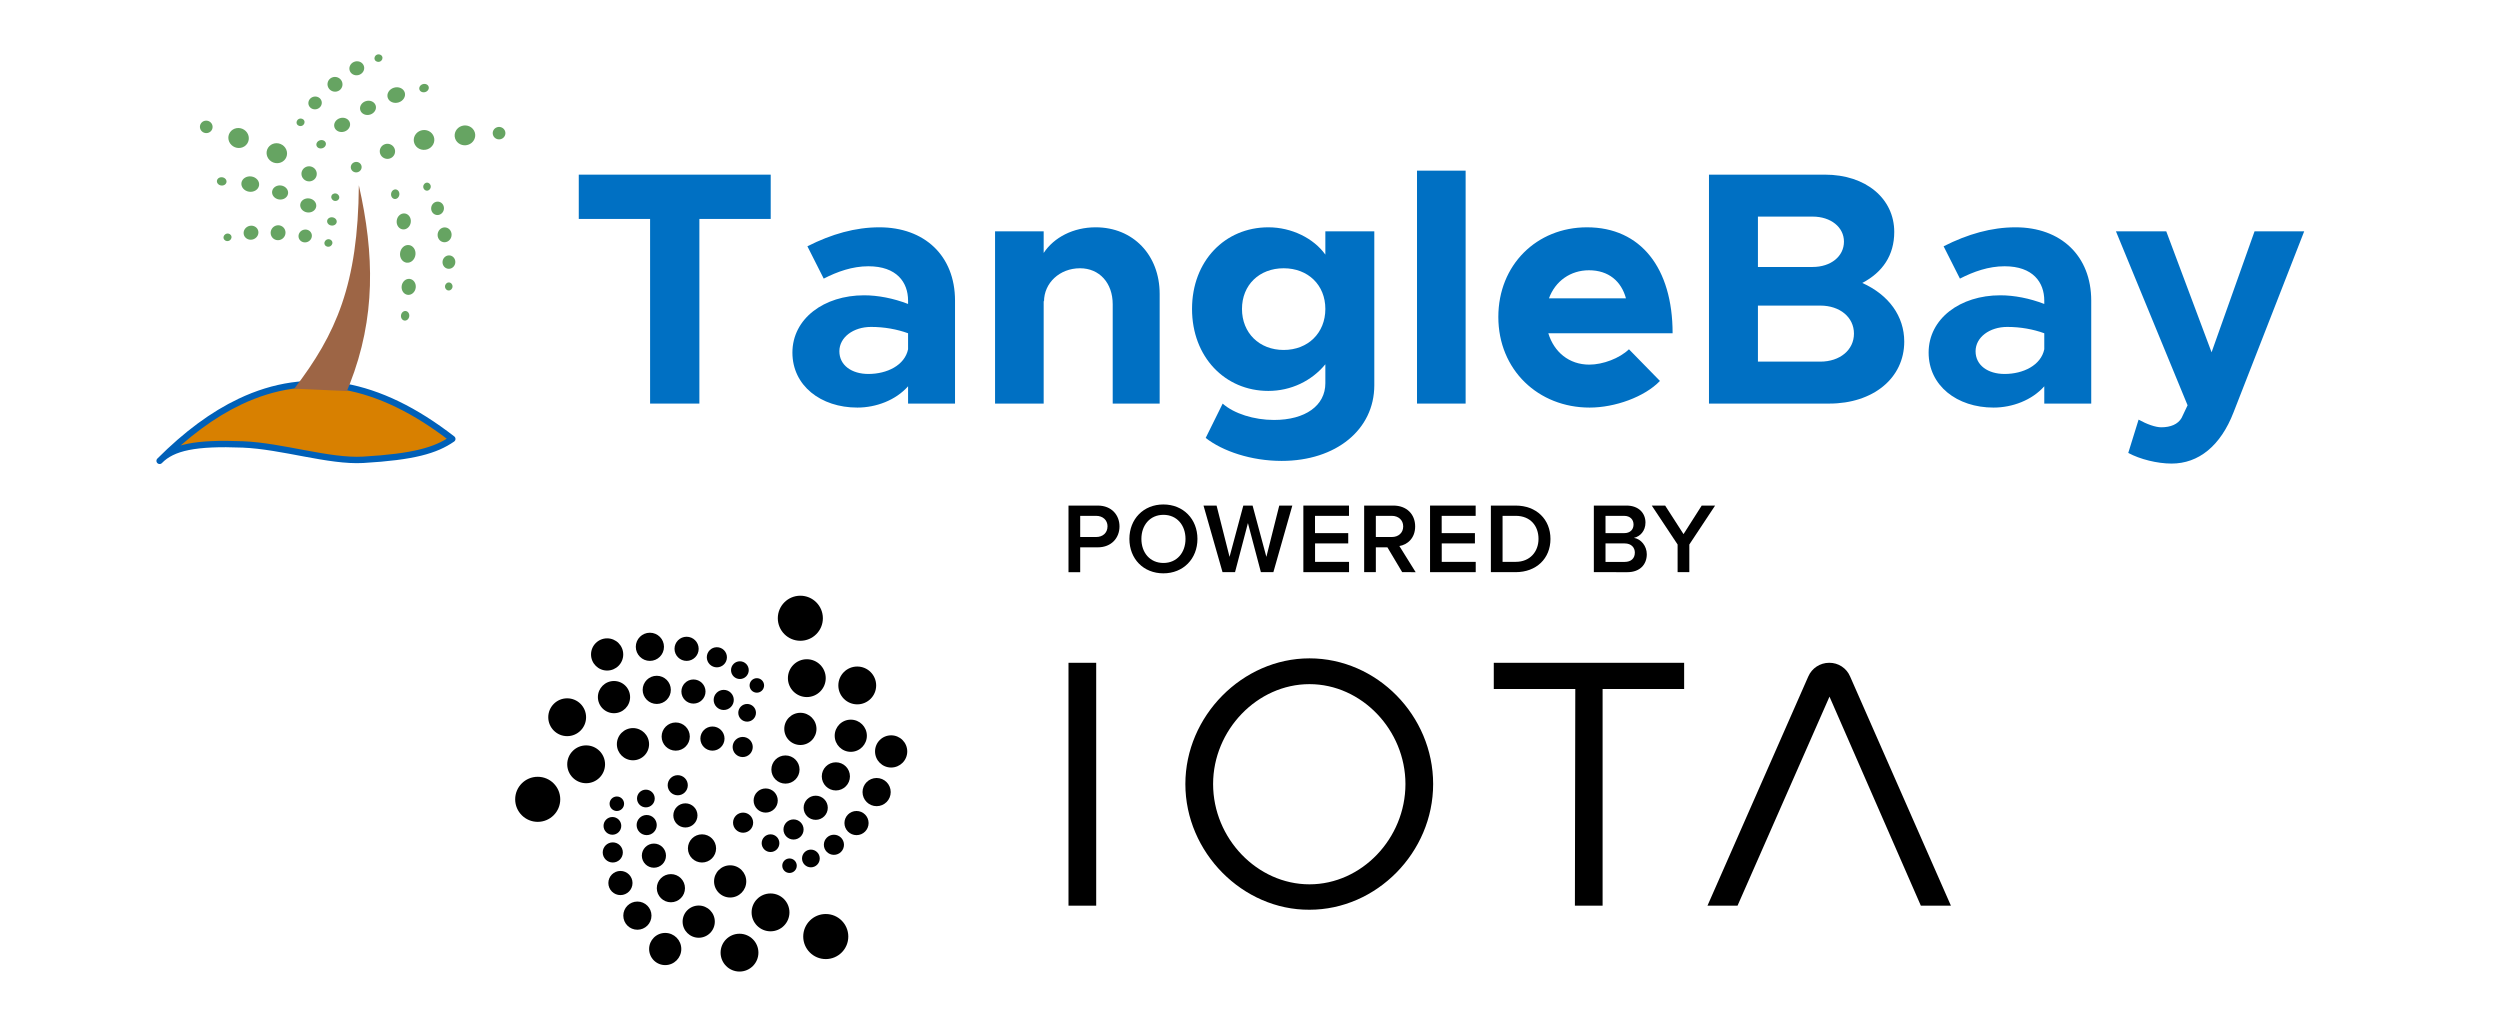
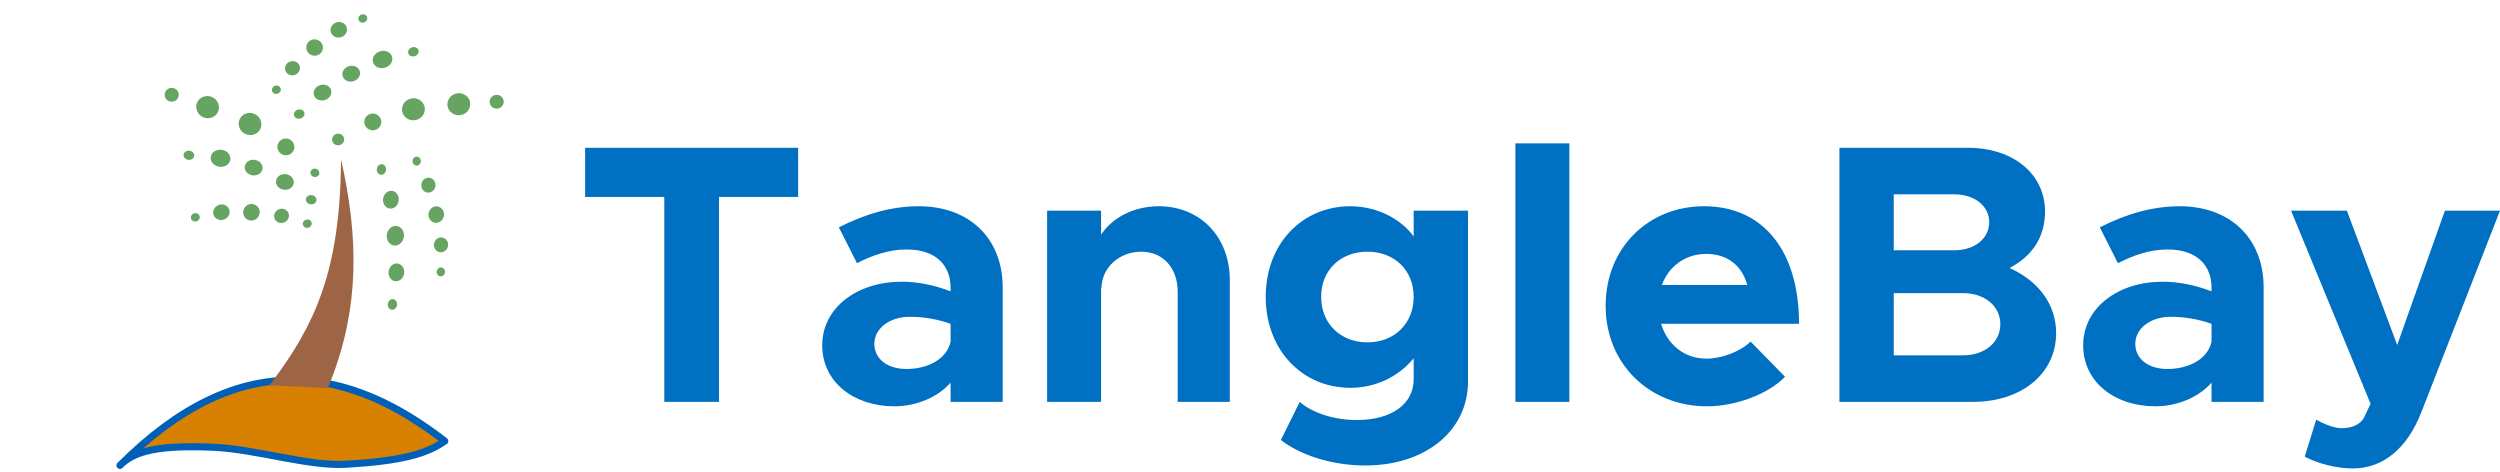
- <svg xmlns="http://www.w3.org/2000/svg" width="97039.719" height="39512.113" viewBox="0 0 97039.719 39512.113" version="1.1" xml:space="preserve" style="clip-rule:evenodd;fill-rule:evenodd;stroke-linecap:round;stroke-linejoin:round;stroke-miterlimit:1.5" id="svg150">
-   <defs id="defs154" />
-   <g id="g118" transform="matrix(0.313135,0,0,0.313135,2000,1609.628)">
-     <g id="g116">
-       <g id="g42">
-         <path d="m 34297.4,5692.26 c 219.562,459.859 775.07,661.966 1239.74,451.046 464.669,-210.92 663.665,-755.507 444.103,-1215.37 -219.562,-459.859 -775.071,-661.966 -1239.74,-451.046 -464.669,210.92 -663.665,755.507 -444.103,1215.37 z" style="fill:#66a462" id="path2" />
-         <g id="g6">
-           <path d="m 45605.8,5963.54 c 89.498,269.54 417.422,406.76 731.835,306.236 314.412,-100.523 497.014,-400.968 407.516,-670.507 -89.498,-269.54 -417.423,-406.76 -731.835,-306.236 -314.413,100.523 -497.014,400.967 -407.516,670.507 z" style="fill:#66a462" id="path4" />
+ <svg xmlns="http://www.w3.org/2000/svg" width="100%" height="100%" viewBox="0 0 279240 52663" version="1.1" xml:space="preserve" style="fill-rule:evenodd;clip-rule:evenodd;stroke-linecap:round;stroke-linejoin:round;stroke-miterlimit:1.5;">
+   <g>
+     <g>
+       <g>
+         <path d="M34297.4,5692.26c219.562,459.859 775.07,661.966 1239.74,451.046c464.669,-210.92 663.665,-755.507 444.103,-1215.37c-219.562,-459.859 -775.071,-661.966 -1239.74,-451.046c-464.669,210.92 -663.665,755.507 -444.103,1215.37Z" style="fill:#66a462;" />
+         <g>
+           <path d="M45605.8,5963.54c89.498,269.54 417.422,406.76 731.835,306.236c314.412,-100.523 497.014,-400.968 407.516,-670.507c-89.498,-269.54 -417.423,-406.76 -731.835,-306.236c-314.413,100.523 -497.014,400.967 -407.516,670.507Z" style="fill:#66a462;" />
        </g>
-         <path d="m 38279.8,8533.12 c 152.418,459.035 701.85,695.613 1226.18,527.976 524.327,-167.637 826.269,-676.415 673.851,-1135.45 -152.419,-459.035 -701.85,-695.613 -1226.18,-527.976 -524.327,167.636 -826.269,676.414 -673.851,1135.45 z" style="fill:#66a462" id="path8" />
-         <path d="m 40734.4,13907.2 c 163.262,491.69 700.885,761.37 1199.82,601.85 498.939,-159.52 771.467,-688.22 608.206,-1179.91 -163.262,-491.691 -700.885,-761.371 -1199.82,-601.851 -498.939,159.52 -771.467,688.22 -608.206,1179.91 z" style="fill:#66a462" id="path10" />
-         <path d="m 54728,11604.4 c 134.64,405.49 579.314,627.475 992.389,495.407 413.075,-132.067 639.129,-568.496 504.489,-973.986 -134.639,-405.49 -579.314,-627.475 -992.388,-495.407 -413.075,132.067 -639.129,568.496 -504.49,973.986 z" style="fill:#66a462" id="path12" />
-         <path d="m 44961,12595.2 c 214.289,645.368 933.224,995.092 1604.46,780.485 671.238,-214.607 1042.22,-912.798 827.933,-1558.17 -214.289,-645.368 -933.224,-995.092 -1604.46,-780.485 -671.237,214.607 -1042.22,912.797 -827.933,1558.17 z" style="fill:#66a462" id="path14" />
-         <path d="m 50030.5,12028.7 c 214.289,645.369 933.224,995.092 1604.46,780.485 671.238,-214.606 1042.22,-912.797 827.933,-1558.16 -214.288,-645.369 -933.223,-995.092 -1604.46,-780.486 -671.237,214.607 -1042.22,912.798 -827.933,1558.17 z" style="fill:#66a462" id="path16" />
-         <g id="g20">
-           <path d="m 30413.6,10227.4 c 110.847,232.162 404.818,328.06 656.06,214.017 251.243,-114.043 365.226,-395.116 254.38,-627.278 -110.847,-232.162 -404.818,-328.06 -656.06,-214.017 -251.243,114.043 -365.226,395.117 -254.38,627.278 z" style="fill:#66a462" id="path18" />
+         <path d="M38279.8,8533.12c152.418,459.035 701.85,695.613 1226.18,527.976c524.327,-167.637 826.269,-676.415 673.851,-1135.45c-152.419,-459.035 -701.85,-695.613 -1226.18,-527.976c-524.327,167.636 -826.269,676.414 -673.851,1135.45Z" style="fill:#66a462;" />
+         <path d="M40734.4,13907.2c163.262,491.69 700.885,761.37 1199.82,601.85c498.939,-159.52 771.467,-688.22 608.206,-1179.91c-163.262,-491.691 -700.885,-761.371 -1199.82,-601.851c-498.939,159.52 -771.467,688.22 -608.206,1179.91Z" style="fill:#66a462;" />
+         <path d="M54728,11604.4c134.64,405.49 579.314,627.475 992.389,495.407c413.075,-132.067 639.129,-568.496 504.489,-973.986c-134.639,-405.49 -579.314,-627.475 -992.388,-495.407c-413.075,132.067 -639.129,568.496 -504.49,973.986Z" style="fill:#66a462;" />
+         <path d="M44961,12595.2c214.289,645.368 933.224,995.092 1604.46,780.485c671.238,-214.607 1042.22,-912.798 827.933,-1558.17c-214.289,-645.368 -933.224,-995.092 -1604.46,-780.485c-671.237,214.607 -1042.22,912.797 -827.933,1558.17Z" style="fill:#66a462;" />
+         <path d="M50030.5,12028.7c214.289,645.369 933.224,995.092 1604.46,780.485c671.238,-214.606 1042.22,-912.797 827.933,-1558.16c-214.288,-645.369 -933.223,-995.092 -1604.46,-780.486c-671.237,214.607 -1042.22,912.798 -827.933,1558.17Z" style="fill:#66a462;" />
+         <g>
+           <path d="M30413.6,10227.4c110.847,232.162 404.818,328.06 656.06,214.017c251.243,-114.043 365.226,-395.116 254.38,-627.278c-110.847,-232.162 -404.818,-328.06 -656.06,-214.017c-251.243,114.043 -365.226,395.117 -254.38,627.278Z" style="fill:#66a462;" />
        </g>
-         <path d="m 31911.2,7964.35 c 188.776,395.379 682.198,561.973 1101.18,371.791 418.982,-190.182 605.881,-665.583 417.105,-1060.96 -188.775,-395.379 -682.197,-561.973 -1101.18,-371.791 -418.982,190.182 -605.88,665.583 -417.105,1060.96 z" style="fill:#66a462" id="path22" />
-         <g id="g26">
-           <path d="m 37000.1,3706.14 c 206.11,431.684 750.104,611.186 1214.04,400.598 463.938,-210.587 673.262,-732.031 467.152,-1163.71 -206.11,-431.685 -750.103,-611.187 -1214.04,-400.599 -463.938,210.588 -673.262,732.032 -467.152,1163.72 z" style="fill:#66a462" id="path24" />
+         <path d="M31911.2,7964.35c188.776,395.379 682.198,561.973 1101.18,371.791c418.982,-190.182 605.881,-665.583 417.105,-1060.96c-188.775,-395.379 -682.197,-561.973 -1101.18,-371.791c-418.982,190.182 -605.88,665.583 -417.105,1060.96Z" style="fill:#66a462;" />
+         <g>
+           <path d="M37000.1,3706.14c206.11,431.684 750.104,611.186 1214.04,400.598c463.938,-210.587 673.262,-732.031 467.152,-1163.71c-206.11,-431.685 -750.103,-611.187 -1214.04,-400.599c-463.938,210.588 -673.262,732.032 -467.152,1163.72Z" style="fill:#66a462;" />
        </g>
-         <g id="g30">
-           <path d="m 32851.2,12924.2 c 89.499,269.54 417.423,406.759 731.835,306.236 314.413,-100.523 497.015,-400.968 407.516,-670.507 -89.498,-269.54 -417.422,-406.76 -731.835,-306.236 -314.412,100.523 -497.014,400.967 -407.516,670.507 z" style="fill:#66a462" id="path28" />
+         <g>
+           <path d="M32851.2,12924.2c89.499,269.54 417.423,406.759 731.835,306.236c314.413,-100.523 497.015,-400.968 407.516,-670.507c-89.498,-269.54 -417.422,-406.76 -731.835,-306.236c-314.412,100.523 -497.014,400.967 -407.516,670.507Z" style="fill:#66a462;" />
        </g>
-         <g id="g34">
-           <path d="m 37127.9,15784.4 c 113.188,340.885 492.362,525.792 846.209,412.66 353.848,-113.131 549.233,-481.735 436.045,-822.62 -113.188,-340.885 -492.361,-525.792 -846.209,-412.661 -353.847,113.132 -549.232,481.735 -436.045,822.621 z" style="fill:#66a462" id="path32" />
+         <g>
+           <path d="M37127.9,15784.4c113.188,340.885 492.362,525.792 846.209,412.66c353.848,-113.131 549.233,-481.735 436.045,-822.62c-113.188,-340.885 -492.361,-525.792 -846.209,-412.661c-353.847,113.132 -549.232,481.735 -436.045,822.621Z" style="fill:#66a462;" />
        </g>
-         <path d="m 35072.9,10644.3 c 152.419,459.035 701.85,695.613 1226.18,527.976 524.327,-167.637 826.269,-676.415 673.851,-1135.45 -152.418,-459.035 -701.85,-695.613 -1226.18,-527.976 -524.327,167.636 -826.269,676.414 -673.851,1135.45 z" style="fill:#66a462" id="path36" />
-         <path d="m 40072.4,2269.69 c 110.847,232.162 404.817,328.06 656.06,214.017 251.242,-114.043 365.226,-395.117 254.379,-627.278 -110.847,-232.162 -404.817,-328.06 -656.06,-214.017 -251.242,114.043 -365.226,395.116 -254.379,627.278 z" style="fill:#66a462" id="path38" />
-         <path d="m 41677,6980.85 c 166.415,501.186 772.884,757.382 1353.47,571.758 580.585,-185.624 916.84,-743.226 750.426,-1244.41 -166.414,-501.186 -772.883,-757.382 -1353.47,-571.758 -580.586,185.624 -916.841,743.226 -750.427,1244.41 z" style="fill:#66a462" id="path40" />
+         <path d="M35072.9,10644.3c152.419,459.035 701.85,695.613 1226.18,527.976c524.327,-167.637 826.269,-676.415 673.851,-1135.45c-152.418,-459.035 -701.85,-695.613 -1226.18,-527.976c-524.327,167.636 -826.269,676.414 -673.851,1135.45Z" style="fill:#66a462;" />
+         <path d="M40072.4,2269.69c110.847,232.162 404.817,328.06 656.06,214.017c251.242,-114.043 365.226,-395.117 254.379,-627.278c-110.847,-232.162 -404.817,-328.06 -656.06,-214.017c-251.242,114.043 -365.226,395.116 -254.379,627.278Z" style="fill:#66a462;" />
+         <path d="M41677,6980.85c166.415,501.186 772.884,757.382 1353.47,571.758c580.585,-185.624 916.84,-743.226 750.426,-1244.41c-166.414,-501.186 -772.883,-757.382 -1353.47,-571.758c-580.586,185.624 -916.841,743.226 -750.427,1244.41Z" style="fill:#66a462;" />
      </g>
-       <g id="g84">
-         <path d="m 28989.3,23518.6 c 96.101,500.274 -231.476,991.454 -731.06,1096.18 -499.583,104.723 -983.203,-216.414 -1079.3,-716.687 -96.1,-500.274 231.477,-991.454 731.06,-1096.18 499.584,-104.723 983.204,216.414 1079.3,716.687 z" style="fill:#66a462" id="path44" />
-         <g id="g48">
-           <path d="m 21687.5,17438.7 c -47.758,279.922 -351.207,464.896 -677.213,412.81 -326.005,-52.085 -551.906,-321.632 -504.147,-601.553 47.758,-279.921 351.207,-464.895 677.213,-412.81 326.005,52.085 551.906,321.632 504.147,601.553 z" style="fill:#66a462" id="path46" />
+       <g>
+         <path d="M28989.3,23518.6c96.101,500.274 -231.476,991.454 -731.06,1096.18c-499.583,104.723 -983.203,-216.414 -1079.3,-716.687c-96.1,-500.274 231.477,-991.454 731.06,-1096.18c499.584,-104.723 983.204,216.414 1079.3,716.687Z" style="fill:#66a462;" />
+         <g>
+           <path d="M21687.5,17438.7c-47.758,279.922 -351.207,464.896 -677.213,412.81c-326.005,-52.085 -551.906,-321.632 -504.147,-601.553c47.758,-279.921 351.207,-464.895 677.213,-412.81c326.005,52.085 551.906,321.632 504.147,601.553Z" style="fill:#66a462;" />
        </g>
-         <path d="m 29318,18877 c -81.334,476.715 -588.75,793.228 -1132.41,706.369 -543.66,-86.859 -919.009,-544.41 -837.675,-1021.12 81.335,-476.714 588.751,-793.227 1132.41,-706.368 543.659,86.859 919.009,544.41 837.674,1021.12 z" style="fill:#66a462" id="path50" />
-         <path d="m 32725.8,16925.8 c -287.678,431.159 -877.611,549.484 -1316.57,264.067 -438.954,-285.416 -561.771,-867.185 -274.093,-1298.34 287.678,-431.159 877.611,-549.484 1316.57,-264.067 438.954,285.416 561.771,867.185 274.093,1298.34 z" style="fill:#66a462" id="path52" />
-         <path d="m 19839.6,11014.8 c -237.244,355.571 -724.901,452.406 -1088.31,216.108 -363.412,-236.298 -465.845,-716.821 -228.601,-1072.39 237.244,-355.571 724.901,-452.406 1088.31,-216.108 363.412,236.298 465.845,716.821 228.601,1072.39 z" style="fill:#66a462" id="path54" />
-         <path d="m 28997,14545.9 c -377.592,565.918 -1163.59,713.629 -1754.13,329.65 -590.537,-383.979 -763.422,-1155.17 -385.83,-1721.09 377.591,-565.918 1163.59,-713.63 1754.13,-329.651 590.537,383.98 763.422,1155.18 385.83,1721.09 z" style="fill:#66a462" id="path56" />
-         <path d="m 24257.7,12662.8 c -377.591,565.918 -1163.59,713.629 -1754.13,329.65 -590.537,-383.979 -763.422,-1155.17 -385.83,-1721.09 377.592,-565.918 1163.59,-713.629 1754.13,-329.65 590.537,383.979 763.422,1155.17 385.83,1721.09 z" style="fill:#66a462" id="path58" />
-         <g id="g62">
-           <path d="m 34810.7,24876.7 c 48.517,252.565 -131.397,503.586 -401.517,560.209 -270.121,56.623 -528.814,-102.458 -577.33,-355.023 -48.517,-252.565 131.397,-503.586 401.517,-560.209 270.121,-56.623 528.814,102.458 577.33,355.023 z" style="fill:#66a462" id="path60" />
+         <path d="M29318,18877c-81.334,476.715 -588.75,793.228 -1132.41,706.369c-543.66,-86.859 -919.009,-544.41 -837.675,-1021.12c81.335,-476.714 588.751,-793.227 1132.41,-706.368c543.659,86.859 919.009,544.41 837.674,1021.12Z" style="fill:#66a462;" />
+         <path d="M32725.8,16925.8c-287.678,431.159 -877.611,549.484 -1316.57,264.067c-438.954,-285.416 -561.771,-867.185 -274.093,-1298.34c287.678,-431.159 877.611,-549.484 1316.57,-264.067c438.954,285.416 561.771,867.185 274.093,1298.34Z" style="fill:#66a462;" />
+         <path d="M19839.6,11014.8c-237.244,355.571 -724.901,452.406 -1088.31,216.108c-363.412,-236.298 -465.845,-716.821 -228.601,-1072.39c237.244,-355.571 724.901,-452.406 1088.31,-216.108c363.412,236.298 465.845,716.821 228.601,1072.39Z" style="fill:#66a462;" />
+         <path d="M28997,14545.9c-377.592,565.918 -1163.59,713.629 -1754.13,329.65c-590.537,-383.979 -763.422,-1155.17 -385.83,-1721.09c377.591,-565.918 1163.59,-713.63 1754.13,-329.651c590.537,383.98 763.422,1155.18 385.83,1721.09Z" style="fill:#66a462;" />
+         <path d="M24257.7,12662.8c-377.591,565.918 -1163.59,713.629 -1754.13,329.65c-590.537,-383.979 -763.422,-1155.17 -385.83,-1721.09c377.592,-565.918 1163.59,-713.629 1754.13,-329.65c590.537,383.979 763.422,1155.17 385.83,1721.09Z" style="fill:#66a462;" />
+         <g>
+           <path d="M34810.7,24876.7c48.517,252.565 -131.397,503.586 -401.517,560.209c-270.121,56.623 -528.814,-102.458 -577.33,-355.023c-48.517,-252.565 131.397,-503.586 401.517,-560.209c270.121,-56.623 528.814,102.458 577.33,355.023Z" style="fill:#66a462;" />
        </g>
-         <path d="m 32260.6,23938.7 c 82.625,430.127 -216.013,855.997 -666.476,950.423 -450.464,94.427 -883.265,-178.119 -965.89,-608.246 -82.626,-430.126 216.012,-855.997 666.476,-950.423 450.463,-94.426 883.264,178.12 965.89,608.246 z" style="fill:#66a462" id="path64" />
-         <g id="g68">
-           <path d="m 25632.8,23515.9 c 90.213,469.623 -241.506,935.785 -740.304,1040.34 -498.797,104.558 -976.998,-191.828 -1067.21,-661.451 -90.212,-469.622 241.507,-935.784 740.304,-1040.34 498.797,-104.558 976.998,191.828 1067.21,661.45 z" style="fill:#66a462" id="path66" />
+         <path d="M32260.6,23938.7c82.625,430.127 -216.013,855.997 -666.476,950.423c-450.464,94.427 -883.265,-178.119 -965.89,-608.246c-82.626,-430.126 216.012,-855.997 666.476,-950.423c450.463,-94.426 883.264,178.12 965.89,608.246Z" style="fill:#66a462;" />
+         <g>
+           <path d="M25632.8,23515.9c90.213,469.623 -241.506,935.785 -740.304,1040.34c-498.797,104.558 -976.998,-191.828 -1067.21,-661.451c-90.212,-469.622 241.507,-935.784 740.304,-1040.34c498.797,-104.558 976.998,191.828 1067.21,661.45Z" style="fill:#66a462;" />
        </g>
-         <g id="g72">
-           <path d="m 35347.9,22401.5 c -47.759,279.921 -351.207,464.895 -677.213,412.81 -326.005,-52.086 -551.906,-321.632 -504.148,-601.554 47.759,-279.921 351.208,-464.895 677.213,-412.81 326.006,52.086 551.907,321.632 504.148,601.554 z" style="fill:#66a462" id="path70" />
+         <g>
+           <path d="M35347.9,22401.5c-47.759,279.921 -351.207,464.895 -677.213,412.81c-326.005,-52.086 -551.906,-321.632 -504.148,-601.554c47.759,-279.921 351.208,-464.895 677.213,-412.81c326.006,52.086 551.907,321.632 504.148,601.554Z" style="fill:#66a462;" />
        </g>
-         <path d="m 32807.2,20481.7 c -81.334,476.715 -588.75,793.228 -1132.41,706.368 -543.659,-86.859 -919.009,-544.409 -837.674,-1021.12 81.334,-476.715 588.75,-793.228 1132.41,-706.369 543.66,86.859 919.009,544.41 837.674,1021.12 z" style="fill:#66a462" id="path74" />
-         <path d="m 22304.8,24174.5 c 48.516,252.565 -131.398,503.586 -401.518,560.209 -270.12,56.623 -528.813,-102.457 -577.33,-355.023 -48.517,-252.565 131.397,-503.586 401.518,-560.209 270.12,-56.622 528.813,102.458 577.33,355.023 z" style="fill:#66a462" id="path76" />
-         <path d="m 25725.1,17853.5 c -88.803,520.489 -649.642,864.975 -1251.63,768.796 -601.992,-96.179 -1018.64,-596.835 -929.835,-1117.32 88.803,-520.489 649.642,-864.975 1251.63,-768.796 601.993,96.179 1018.64,596.835 929.835,1117.32 z" style="fill:#66a462" id="path78" />
-         <g id="g82">
-           <path d="m 34681.1,19209.9 c -43.558,253.464 141.241,500.926 412.42,552.267 271.178,51.341 526.704,-112.757 570.261,-366.221 43.558,-253.463 -141.241,-500.926 -412.42,-552.266 -271.178,-51.341 -526.704,112.757 -570.261,366.22 z" style="fill:#66a462" id="path80" />
+         <path d="M32807.2,20481.7c-81.334,476.715 -588.75,793.228 -1132.41,706.368c-543.659,-86.859 -919.009,-544.409 -837.674,-1021.12c81.334,-476.715 588.75,-793.228 1132.41,-706.369c543.66,86.859 919.009,544.41 837.674,1021.12Z" style="fill:#66a462;" />
+         <path d="M22304.8,24174.5c48.516,252.565 -131.398,503.586 -401.518,560.209c-270.12,56.623 -528.813,-102.457 -577.33,-355.023c-48.517,-252.565 131.397,-503.586 401.518,-560.209c270.12,-56.622 528.813,102.458 577.33,355.023Z" style="fill:#66a462;" />
+         <path d="M25725.1,17853.5c-88.803,520.489 -649.642,864.975 -1251.63,768.796c-601.992,-96.179 -1018.64,-596.835 -929.835,-1117.32c88.803,-520.489 649.642,-864.975 1251.63,-768.796c601.993,96.179 1018.64,596.835 929.835,1117.32Z" style="fill:#66a462;" />
+         <g>
+           <path d="M34681.1,19209.9c-43.558,253.464 141.241,500.926 412.42,552.267c271.178,51.341 526.704,-112.757 570.261,-366.221c43.558,-253.463 -141.241,-500.926 -412.42,-552.266c-271.178,-51.341 -526.704,112.757 -570.261,366.22Z" style="fill:#66a462;" />
        </g>
      </g>
-       <g id="g114">
-         <g id="g88">
-           <path d="m 46543.5,17498.4 c -257.677,4.777 -466.679,232.259 -466.433,507.676 0.246,275.418 209.648,495.144 467.325,490.367 257.678,-4.776 466.68,-232.258 466.434,-507.676 -0.246,-275.417 -209.648,-495.143 -467.326,-490.367 z" style="fill:#66a462" id="path86" />
+       <g>
+         <g>
+           <path d="M46543.5,17498.4c-257.677,4.777 -466.679,232.259 -466.433,507.676c0.246,275.418 209.648,495.144 467.325,490.367c257.678,-4.776 466.68,-232.258 466.434,-507.676c-0.246,-275.417 -209.648,-495.143 -467.326,-490.367Z" style="fill:#66a462;" />
        </g>
-         <path d="m 49260.4,26516.9 c -438.833,8.135 -794.777,387.63 -794.367,846.928 0.411,459.297 357.021,825.584 795.854,817.45 438.834,-8.135 794.778,-387.631 794.367,-846.928 -0.41,-459.297 -357.021,-825.584 -795.854,-817.45 z" style="fill:#66a462" id="path90" />
-         <path d="m 47851,19852.2 c -438.834,8.135 -794.777,387.63 -794.367,846.928 0.411,459.297 357.021,825.584 795.854,817.45 438.834,-8.135 794.778,-387.631 794.367,-846.928 -0.41,-459.297 -357.021,-825.584 -795.854,-817.45 z" style="fill:#66a462" id="path92" />
-         <g id="g96">
-           <path d="m 48724.5,23046.6 c -479.129,8.882 -867.752,428.994 -867.297,937.573 0.454,508.578 389.815,914.269 868.944,905.388 479.129,-8.882 867.752,-428.994 867.298,-937.573 -0.455,-508.579 -389.816,-914.269 -868.945,-905.388 z" style="fill:#66a462" id="path94" />
+         <path d="M49260.4,26516.9c-438.833,8.135 -794.777,387.63 -794.367,846.928c0.411,459.297 357.021,825.584 795.854,817.45c438.834,-8.135 794.778,-387.631 794.367,-846.928c-0.41,-459.297 -357.021,-825.584 -795.854,-817.45Z" style="fill:#66a462;" />
+         <path d="M47851,19852.2c-438.834,8.135 -794.777,387.63 -794.367,846.928c0.411,459.297 357.021,825.584 795.854,817.45c438.834,-8.135 794.778,-387.631 794.367,-846.928c-0.41,-459.297 -357.021,-825.584 -795.854,-817.45Z" style="fill:#66a462;" />
+         <g>
+           <path d="M48724.5,23046.6c-479.129,8.882 -867.752,428.994 -867.297,937.573c0.454,508.578 389.815,914.269 868.944,905.388c479.129,-8.882 867.752,-428.994 867.298,-937.573c-0.455,-508.579 -389.816,-914.269 -868.945,-905.388Z" style="fill:#66a462;" />
        </g>
-         <g id="g100">
-           <path d="m 43901,33413.2 c -282.967,-30.069 -543.71,211.188 -581.907,538.418 -38.197,327.229 160.524,617.309 443.491,647.377 282.966,30.069 543.709,-211.188 581.906,-538.417 38.197,-327.23 -160.524,-617.31 -443.49,-647.378 z" style="fill:#66a462" id="path98" />
+         <g>
+           <path d="M43901,33413.2c-282.967,-30.069 -543.71,211.188 -581.907,538.418c-38.197,327.229 160.524,617.309 443.491,647.377c282.966,30.069 543.709,-211.188 581.906,-538.417c38.197,-327.23 -160.524,-617.31 -443.49,-647.378Z" style="fill:#66a462;" />
        </g>
-         <g id="g104">
-           <path d="m 42673.1,18340.5 c -282.966,-30.068 -543.71,211.189 -581.907,538.418 -38.197,327.229 160.525,617.31 443.491,647.378 282.966,30.068 543.71,-211.189 581.907,-538.418 38.197,-327.229 -160.525,-617.309 -443.491,-647.378 z" style="fill:#66a462" id="path102" />
+         <g>
+           <path d="M42673.1,18340.5c-282.966,-30.068 -543.71,211.189 -581.907,538.418c-38.197,327.229 160.525,617.31 443.491,647.378c282.966,30.068 543.71,-211.189 581.907,-538.418c38.197,-327.229 -160.525,-617.309 -443.491,-647.378Z" style="fill:#66a462;" />
        </g>
-         <path d="m 44389.9,29431.2 c -481.901,-51.208 -924.858,350.258 -988.557,895.959 -63.698,545.701 275.828,1030.31 757.729,1081.52 481.9,51.208 924.858,-350.258 988.556,-895.959 63.699,-545.7 -275.828,-1030.31 -757.728,-1081.52 z" style="fill:#66a462" id="path106" />
-         <path d="m 43776.7,21318.2 c -481.901,-51.207 -924.858,350.259 -988.557,895.959 -63.698,545.701 275.828,1030.32 757.729,1081.52 481.9,51.207 924.857,-350.258 988.556,-895.959 63.699,-545.701 -275.828,-1030.31 -757.728,-1081.52 z" style="fill:#66a462" id="path108" />
-         <path d="m 49241.6,29870.9 c -257.677,4.777 -466.679,232.259 -466.433,507.676 0.246,275.418 209.648,495.144 467.325,490.367 257.678,-4.776 466.68,-232.258 466.434,-507.676 -0.247,-275.417 -209.648,-495.143 -467.326,-490.367 z" style="fill:#66a462" id="path110" />
-         <path d="m 44287.6,25234.2 c -526.15,-55.91 -1010.58,389.276 -1081.12,993.528 -70.534,604.253 299.369,1140.22 825.52,1196.13 526.151,55.909 1010.58,-389.276 1081.12,-993.529 70.533,-604.253 -299.37,-1140.22 -825.521,-1196.13 z" style="fill:#66a462" id="path112" />
+         <path d="M44389.9,29431.2c-481.901,-51.208 -924.858,350.258 -988.557,895.959c-63.698,545.701 275.828,1030.31 757.729,1081.52c481.9,51.208 924.858,-350.258 988.556,-895.959c63.699,-545.7 -275.828,-1030.31 -757.728,-1081.52Z" style="fill:#66a462;" />
+         <path d="M43776.7,21318.2c-481.901,-51.207 -924.858,350.259 -988.557,895.959c-63.698,545.701 275.828,1030.32 757.729,1081.52c481.9,51.207 924.857,-350.258 988.556,-895.959c63.699,-545.701 -275.828,-1030.31 -757.728,-1081.52Z" style="fill:#66a462;" />
+         <path d="M49241.6,29870.9c-257.677,4.777 -466.679,232.259 -466.433,507.676c0.246,275.418 209.648,495.144 467.325,490.367c257.678,-4.776 466.68,-232.258 466.434,-507.676c-0.247,-275.417 -209.648,-495.143 -467.326,-490.367Z" style="fill:#66a462;" />
+         <path d="M44287.6,25234.2c-526.15,-55.91 -1010.58,389.276 -1081.12,993.528c-70.534,604.253 299.369,1140.22 825.52,1196.13c526.151,55.909 1010.58,-389.276 1081.12,-993.529c70.533,-604.253 -299.37,-1140.22 -825.521,-1196.13Z" style="fill:#66a462;" />
      </g>
    </g>
  </g>
-   <g id="g124" transform="matrix(0.313135,0,0,0.313135,2000,1609.628)">
-     <path d="m 30091.9,43040 c -1497.76,1958.19 -3201.28,3971.1 -5106.89,6203.41 -1412.02,1654.11 7815.22,1257.33 7815.22,1257.33 1571.76,-2439.3 2831.09,-4818.11 3814.04,-7162.49" style="fill:#9d6545" id="path120" />
-     <path d="m 0,44180.6 c 0,-295.571 23374.5,972.518 23374.5,972.518" style="fill:none" id="path122" />
+   <g>
+     <path d="M30091.9,43040c-1497.76,1958.19 -3201.28,3971.1 -5106.89,6203.41c-1412.02,1654.11 7815.22,1257.33 7815.22,1257.33c1571.76,-2439.3 2831.09,-4818.11 3814.04,-7162.49" style="fill:#9d6545;" />
+     <path d="M-0,44180.6c-0,-295.571 23374.5,972.518 23374.5,972.518" style="fill:none;" />
  </g>
-   <path d="m 6195.695,17888.042 c 1035.998,-1036.805 2073.158,-1802.605 3117.77,-2298.657 2664.441,-1265.266 5377.315,-775.598 8242.813,1448.13 -645.393,447.795 -1507.889,696.455 -3458.484,810.192 -1321.43,77.052 -3150.362,-535.959 -4676.011,-596.994 -1833.743,-72.316 -2721.254,114.802 -3226.097,637.333 z" style="fill:#d88000;stroke:#0060b8;stroke-width:247.899px" id="path126" />
-   <path d="m 13465.215,15180.364 c 38.674,-92.211 75.96,-184.251 111.913,-276.14 1006.965,-2573.493 960.416,-5026.222 352.067,-7713.358 -30.691,3854.535 -882.14,5772.549 -2506.358,7896.104" style="fill:#9d6545;stroke-width:0.313" id="path128" />
-   <g id="g148" transform="matrix(0.313135,0,0,0.313135,2000,1609.628)">
-     <path d="m 74198.1,44887.3 h 6109.47 V 21998.7 H 89149 V 16508.96 H 65356.7 v 5489.74 h 8841.43 v 22888.6 z" style="fill:#0070c3;fill-rule:nonzero" id="path130" />
-     <path d="m 102621,23036.8 c -2976.5,0 -5910.23,825.418 -8923.57,2352.44 l 2022.65,4007.12 c 1692.42,-868.862 3552.35,-1530.86 5536.69,-1530.86 3513.93,0 4919.47,1985.98 4919.47,4259.74 v 412.609 c -1818.94,-701.435 -3720.6,-1072.77 -5456.89,-1072.77 -4957.99,0 -8879.45,2888.25 -8879.45,7103.86 0,4090.74 3508.68,6814.17 8052.64,6814.17 2315.06,0 4754.14,-907.809 6283.7,-2640.9 v 2145.12 h 5820.26 v -12762.1 c 0,-5580.41 -3797.62,-9088.44 -9375.5,-9088.44 z m -1364.23,18178.6 c -2067.01,0 -3596.61,-1075.14 -3596.61,-2811.91 0,-1736.77 1736.29,-3018.68 3927.33,-3018.68 1653.61,0 3224.54,289.47 4588.74,785.69 v 1984.88 c -413.37,1984.88 -2604.41,3060.02 -4919.47,3060.02 z" style="fill:#0070c3;fill-rule:nonzero" id="path132" />
-     <path d="m 129435,23036.8 c -2769.8,0 -5167.54,1238.22 -6449.09,3178.04 v -2682.26 h -6026.84 v 21354.7 h 6026.84 v -12766.4 l 41.34,123.945 c 0,-2313.64 1942.99,-4131.51 4464.75,-4131.51 2397.74,0 4051.3,1817.87 4051.3,4462.03 v 12311.9 h 5820.26 v -13592.7 c 0,-4832.18 -3302.27,-8257.85 -7928.56,-8257.85 z" style="fill:#0070c3;fill-rule:nonzero" id="path134" />
-     <path d="m 157902,23532.6 v 2888.62 c -1446.72,-2022.37 -4174.89,-3384.41 -7068.4,-3384.41 -5370.87,0 -9457.64,4168.59 -9457.64,10119.6 0,5951.08 4086.76,10160.9 9457.64,10160.9 2810.84,0 5373.67,-1238.18 7068.4,-3301.83 v 2352.55 c 0,2769.76 -2480.12,4548.85 -6365.69,4548.85 -2480.15,0 -4959.01,-786.113 -6362.55,-2027.34 l -2105.3,4256.11 c 2105.3,1650.91 5657.01,2847.83 9418.57,2847.83 6735.92,0 11483.1,-3879.65 11483.1,-9377.81 v -19083.1 h -6068.15 z m -5166.95,14708.2 c -3017.52,0 -5166.99,-2108.13 -5166.99,-5084.32 0,-2976.18 2149.47,-5043.05 5166.99,-5043.05 3017.52,0 5166.95,2066.86 5166.95,5043.05 0,2976.18 -2149.43,5084.32 -5166.95,5084.32 z" style="fill:#0070c3;fill-rule:nonzero" id="path136" />
-     <rect x="169264" y="16013.2" width="6026.84" height="28874.1" style="fill:#0070c3;fill-rule:nonzero" id="rect138" />
-     <path d="m 190621,40058.6 c -2519.61,0 -4378.33,-1572.06 -5080.52,-3888.78 h 15406.9 c 0,-8056.2 -3924.09,-13133 -10615.5,-13133 -6237.06,0 -10987.1,4664.09 -10987.1,11111 0,6571.25 4956.6,11235.3 11317.6,11235.3 3139.18,0 6815.32,-1320.79 8715.36,-3301.98 l -3841.37,-3925.52 c -1156.54,1116.99 -3221.79,1903.02 -4915.3,1903.02 z m -41.3,-11697.3 c 2436.99,0 4006.59,1365.41 4584.85,3475.63 h -9541.45 c 784.79,-2151.6 2684.82,-3475.63 4956.6,-3475.63 z" style="fill:#0070c3;fill-rule:nonzero" id="path140" />
-     <path d="m 205456,44887.3 h 14913.4 c 5411.72,0 9292.12,-3136.83 9292.12,-7681.3 0,-3142.3 -1898.9,-5785.99 -5201.39,-7271.72 2517.12,-1320.65 3961.94,-3428.22 3961.94,-6322.66 0,-4130.89 -3508.87,-7102.62 -8589.48,-7102.62 h -14376.5 v 28378.3 z m 6068.15,-16934 v -6243.74 h 6778.98 c 2273.44,0 3885.47,1323.2 3885.47,3101.21 0,1819.36 -1612.04,3142.53 -3885.47,3142.53 z m 0,11733.5 v -6946.1 h 7729.69 c 2438.16,0 4174.22,1447.08 4174.22,3473.04 0,2025.95 -1736.06,3473.06 -4174.69,3473.06 z" style="fill:#0070c3;fill-rule:nonzero" id="path142" />
-     <path d="m 243464,23036.8 c -2976.5,0 -5910.23,825.418 -8923.57,2352.44 l 2022.65,4007.12 c 1692.42,-868.862 3552.35,-1530.86 5536.69,-1530.86 3513.93,0 4919.47,1985.98 4919.47,4259.74 v 412.609 c -1818.94,-701.435 -3720.6,-1072.77 -5456.89,-1072.77 -4957.99,0 -8879.45,2888.25 -8879.45,7103.86 0,4090.74 3508.67,6814.17 8052.64,6814.17 2315.06,0 4754.14,-907.809 6283.7,-2640.9 v 2145.12 h 5820.26 v -12762.1 c 0,-5580.41 -3797.62,-9088.44 -9375.5,-9088.44 z m -1364.23,18178.6 c -2067.01,0 -3596.61,-1075.14 -3596.61,-2811.91 0,-1736.77 1736.29,-3018.68 3927.33,-3018.68 1653.61,0 3224.54,289.47 4588.74,785.69 v 1984.88 c -413.37,1984.88 -2604.41,3060.02 -4919.47,3060.02 z" style="fill:#0070c3;fill-rule:nonzero" id="path144" />
-     <path d="m 262800,52324 c 3345.81,0 6072.02,-2187.19 7682.97,-6357.36 l 8756.75,-22434.1 h -6154.46 l -5328.51,14997.4 -5617.65,-14997.4 h -6237.25 l 8880.85,21566.5 -743.51,1569.97 c -454.37,784.987 -1363.11,1156.82 -2519.68,1156.82 -702.21,0 -1776.17,-371.836 -2808.83,-950.248 l -1280.49,4127.86 c 1445.72,784.089 3593.64,1320.57 5369.82,1320.57 z" style="fill:#0070c3;fill-rule:nonzero" id="path146" />
-   </g>
-   <g id="g1334" transform="translate(-5663.045,1497.318)">
-     <path d="m 48212.772,24229.636 h -1075.123 v 9427.493 h 1075.123 z" id="path1126" style="stroke-width:50.737" />
-     <path d="m 51674.069,28935.516 c 0,-2638.337 2213.668,-4878.388 4816.999,-4878.388 2618.552,0 4800.76,2220.77 4800.76,4878.388 0,2657.621 -2197.431,4879.407 -4800.76,4879.407 -2588.109,15.222 -4816.999,-2220.773 -4816.999,-4879.407 z m 8542.638,0 c 0,-2094.434 -1698.686,-3877.341 -3725.639,-3877.341 -2026.958,0 -3740.352,1782.907 -3740.352,3877.341 0,2112.194 1713.903,3893.073 3740.352,3893.073 2026.448,0 3725.639,-1780.879 3725.639,-3893.073 z" id="path1128" style="stroke-width:50.737" />
-     <path d="m 66809.503,25245.903 h -3163.972 v -1014.746 h 7388.874 v 1014.746 h -3165.002 v 8411.226 h -1075.12 z" id="path1130" style="stroke-width:50.737" />
-     <path d="m 76676.39,25543.222 -3569.369,8113.907 h -1166.96 l 3912.858,-8895.767 a 883.843,883.843 0 0 1 811.793,-531.726 869.13,869.13 0 0 1 811.812,531.726 l 3912.848,8895.767 h -1166.95 z" id="path1132" style="stroke-width:50.737" />
-     <path d="m 36731.942,23375.22 a 874.711,874.711 0 1 0 -877.755,-875.218 876.233,876.233 0 0 0 877.755,875.218 z" id="path1134" style="stroke-width:50.737" />
-     <path d="m 37718.274,35730.256 a 874.711,874.711 0 1 0 -877.248,-874.715 875.725,875.725 0 0 0 877.248,874.715 z" id="path1136" style="stroke-width:50.737" />
-     <path d="m 36982.077,25559.965 a 734.168,734.168 0 1 0 -735.691,-734.166 735.183,735.183 0 0 0 735.691,734.166 z" id="path1138" style="stroke-width:50.737" />
-     <path d="m 38940.027,25843.079 a 734.168,734.168 0 1 0 -736.197,-734.168 734.676,734.676 0 0 0 736.197,734.168 z" id="path1140" style="stroke-width:50.737" />
-     <path d="m 36731.942,27420.502 a 625.083,625.083 0 1 0 -626.607,-624.575 625.083,625.083 0 0 0 626.607,624.575 z" id="path1142" style="stroke-width:50.737" />
-     <path d="m 38688.877,27685.857 a 624.576,624.576 0 1 0 -626.603,-624.577 625.591,625.591 0 0 0 626.603,624.577 z" id="path1144" style="stroke-width:50.737" />
-     <path d="m 40254.63,28295.212 a 625.083,625.083 0 1 0 -626.098,-624.577 625.083,625.083 0 0 0 626.098,624.577 z" id="path1146" style="stroke-width:50.737" />
-     <path d="m 38109.457,29185.145 a 546.441,546.441 0 1 0 -547.96,-546.441 547.455,547.455 0 0 0 547.96,546.441 z" id="path1148" style="stroke-width:50.737" />
-     <path d="m 36152.013,28919.789 a 546.948,546.948 0 1 0 -547.455,-546.442 547.455,547.455 0 0 0 547.455,546.442 z" id="path1150" style="stroke-width:50.737" />
-     <path d="m 39690.94,29795.006 a 546.948,546.948 0 1 0 -547.964,-547.455 547.963,547.963 0 0 0 547.964,547.455 z" id="path1152" style="stroke-width:50.737" />
-     <path d="m 37326.583,30325.719 a 468.812,468.812 0 1 0 -469.831,-468.304 469.32,469.32 0 0 0 469.831,468.304 z" id="path1154" style="stroke-width:50.737" />
-     <path d="m 38910.095,30919.343 a 468.812,468.812 0 1 0 -469.321,-468.812 469.827,469.827 0 0 0 469.321,468.812 z" id="path1156" style="stroke-width:50.737" />
-     <path d="m 35384.866,30044.635 a 468.812,468.812 0 1 0 -469.827,-468.814 469.32,469.32 0 0 0 469.827,468.814 z" id="path1158" style="stroke-width:50.737" />
-     <path d="m 36465.571,31090.331 a 390.677,390.677 0 1 0 -391.692,-390.68 391.184,391.184 0 0 0 391.692,390.68 z" id="path1160" style="stroke-width:50.737" />
-     <path d="m 37138.346,32169.001 a 343.999,343.999 0 1 0 -343.998,-343.995 343.999,343.999 0 0 0 343.998,343.995 z" id="path1162" style="stroke-width:50.737" />
-     <path d="m 36308.793,32387.682 a 281.592,281.592 0 1 0 -281.593,-281.084 282.099,282.099 0 0 0 281.593,281.084 z" id="path1164" style="stroke-width:50.737" />
-     <path d="m 35572.593,31574.868 a 343.491,343.491 0 1 0 -344.506,-343.488 343.491,343.491 0 0 0 344.506,343.488 z" id="path1166" style="stroke-width:50.737" />
-     <path d="m 34508.127,30825.989 a 390.677,390.677 0 1 0 -391.693,-390.678 391.184,391.184 0 0 0 391.693,390.678 z" id="path1168" style="stroke-width:50.737" />
-     <path d="m 34492.396,27888.807 a 390.677,390.677 0 1 0 -391.691,-390.678 391.184,391.184 0 0 0 391.691,390.678 z" id="path1170" style="stroke-width:50.737" />
-     <path d="m 34664.399,26514.333 a 343.491,343.491 0 1 0 -344.509,-343.491 343.999,343.999 0 0 0 344.509,343.491 z" id="path1172" style="stroke-width:50.737" />
-     <path d="m 35040.361,25389.996 a 281.592,281.592 0 1 0 -281.594,-281.085 282.099,282.099 0 0 0 281.594,281.085 z" id="path1174" style="stroke-width:50.737" />
-     <path d="m 34382.297,24859.285 a 343.999,343.999 0 1 0 -343.996,-343.999 343.999,343.999 0 0 0 343.996,343.999 z" id="path1176" style="stroke-width:50.737" />
-     <path d="m 38031.322,31684.465 a 390.677,390.677 0 1 0 -389.661,-391.183 391.184,391.184 0 0 0 389.661,391.183 z" id="path1178" style="stroke-width:50.737" />
-     <path d="m 33490.338,24406.2 a 390.677,390.677 0 1 0 -392.2,-390.678 391.184,391.184 0 0 0 392.2,390.678 z" id="path1180" style="stroke-width:50.737" />
-     <path d="m 33756.2,26061.76 a 390.677,390.677 0 1 0 -391.691,-390.68 391.184,391.184 0 0 0 391.691,390.68 z" id="path1182" style="stroke-width:50.737" />
-     <path d="m 33317.831,27640.195 a 468.812,468.812 0 1 0 -469.321,-468.812 469.32,469.32 0 0 0 469.321,468.812 z" id="path1184" style="stroke-width:50.737" />
-     <path d="m 31892.62,27640.195 a 546.948,546.948 0 1 0 -547.963,-546.949 547.455,547.455 0 0 0 547.963,546.949 z" id="path1186" style="stroke-width:50.737" />
-     <path d="m 30234.019,28014.128 a 625.083,625.083 0 1 0 -626.605,-624.578 626.098,626.098 0 0 0 626.605,624.578 z" id="path1188" style="stroke-width:50.737" />
-     <path d="m 28416.102,28904.06 a 734.168,734.168 0 1 0 -735.689,-733.66 735.183,735.183 0 0 0 735.689,733.66 z" id="path1190" style="stroke-width:50.737" />
-     <path d="m 26537.298,30403.854 a 874.711,874.711 0 1 0 -877.245,-874.71 875.725,875.725 0 0 0 877.245,874.71 z" id="path1192" style="stroke-width:50.737" />
-     <path d="m 27680.413,27077.011 a 734.168,734.168 0 1 0 -736.201,-734.166 735.183,735.183 0 0 0 736.201,734.166 z" id="path1194" style="stroke-width:50.737" />
-     <path d="m 29496.299,26186.571 a 625.083,625.083 0 1 0 -625.591,-626.606 625.591,625.591 0 0 0 625.591,626.606 z" id="path1196" style="stroke-width:50.737" />
-     <path d="m 29230.437,24531.013 a 625.083,625.083 0 1 0 -626.099,-625.082 626.098,626.098 0 0 0 626.099,625.082 z" id="path1198" style="stroke-width:50.737" />
-     <path d="m 30890.557,24156.065 a 546.948,546.948 0 1 0 -548.468,-546.948 547.455,547.455 0 0 0 548.468,546.948 z" id="path1200" style="stroke-width:50.737" />
-     <path d="m 32314.247,24156.065 a 468.812,468.812 0 1 0 -469.321,-468.814 469.827,469.827 0 0 0 469.321,468.814 z" id="path1202" style="stroke-width:50.737" />
-     <path d="m 32581.634,25813.653 a 468.305,468.305 0 1 0 -469.828,-468.304 469.32,469.32 0 0 0 469.828,468.304 z" id="path1204" style="stroke-width:50.737" />
-     <path d="m 31156.927,25827.353 a 546.948,546.948 0 1 0 -548.466,-546.951 547.963,547.963 0 0 0 548.466,546.951 z" id="path1206" style="stroke-width:50.737" />
-     <path d="m 29606.397,29982.226 a 281.592,281.592 0 1 0 -282.098,-281.591 282.099,282.099 0 0 0 282.098,281.591 z" id="path1208" style="stroke-width:50.737" />
-     <path d="m 30734.29,29841.685 a 343.999,343.999 0 1 0 -345.014,-343.995 344.506,344.506 0 0 0 345.014,343.995 z" id="path1210" style="stroke-width:50.737" />
-     <path d="m 31970.754,29372.874 a 390.677,390.677 0 1 0 -391.183,-390.173 390.677,390.677 0 0 0 391.183,390.173 z" id="path1212" style="stroke-width:50.737" />
-     <path d="m 32268.586,30622.53 a 468.812,468.812 0 1 0 -469.83,-468.809 468.812,468.812 0 0 0 469.83,468.809 z" id="path1214" style="stroke-width:50.737" />
-     <path d="m 30765.238,30918.836 a 390.677,390.677 0 1 0 -391.185,-390.673 391.184,391.184 0 0 0 391.185,390.673 z" id="path1216" style="stroke-width:50.737" />
-     <path d="m 29433.89,30903.618 a 343.999,343.999 0 1 0 -343.996,-343.491 344.506,344.506 0 0 0 343.996,343.491 z" id="path1218" style="stroke-width:50.737" />
-     <path d="m 29449.621,31981.781 a 390.677,390.677 0 1 0 -391.693,-390.674 391.184,391.184 0 0 0 391.693,390.674 z" id="path1220" style="stroke-width:50.737" />
-     <path d="m 31045.816,32184.224 a 468.812,468.812 0 1 0 -469.32,-468.305 469.32,469.32 0 0 0 469.32,468.305 z" id="path1222" style="stroke-width:50.737" />
-     <path d="m 32910.917,31981.781 a 546.948,546.948 0 1 0 -545.935,-547.454 547.963,547.963 0 0 0 545.935,547.454 z" id="path1224" style="stroke-width:50.737" />
-     <path d="m 34006.843,33340.527 a 625.083,625.083 0 1 0 -627.113,-626.602 626.098,626.098 0 0 0 627.113,626.602 z" id="path1226" style="stroke-width:50.737" />
-     <path d="m 31705.401,33525.72 a 546.948,546.948 0 1 0 -547.964,-546.951 547.963,547.963 0 0 0 547.964,546.951 z" id="path1228" style="stroke-width:50.737" />
-     <path d="m 30405.001,34591.201 a 546.948,546.948 0 1 0 -547.958,-546.439 546.948,546.948 0 0 0 547.958,546.439 z" id="path1230" style="stroke-width:50.737" />
-     <path d="m 31485.707,35964.153 a 624.576,624.576 0 1 0 -626.605,-624.575 625.083,625.083 0 0 0 626.605,624.575 z" id="path1232" style="stroke-width:50.737" />
-     <path d="m 34367.076,36214.795 a 734.168,734.168 0 1 0 -733.659,-734.17 735.183,735.183 0 0 0 733.659,734.17 z" id="path1234" style="stroke-width:50.737" />
-     <path d="m 32785.596,34902.22 a 625.083,625.083 0 1 0 -626.606,-625.081 626.098,626.098 0 0 0 626.606,625.081 z" id="path1236" style="stroke-width:50.737" />
-     <path d="m 35572.593,34652.592 a 734.676,734.676 0 1 0 -735.689,-734.168 735.183,735.183 0 0 0 735.689,734.168 z" id="path1238" style="stroke-width:50.737" />
-     <path d="m 29747.447,33246.666 a 468.812,468.812 0 1 0 -470.333,-468.308 469.32,469.32 0 0 0 470.333,468.308 z" id="path1240" style="stroke-width:50.737" />
-     <path d="m 47137.649,20711.51 v -2584.554 h 1135.502 c 542.38,0 844.27,372.411 844.27,809.259 0,436.849 -304.428,811.798 -844.27,811.798 h -681.402 v 964.006 h -456.637 z m 1515.521,-1775.804 c 0,-247.599 -186.204,-409.953 -441.41,-409.953 h -620.011 v 821.434 h 620.011 c 255.206,1.012 439.889,-161.344 439.889,-409.451 z" id="path1242" style="stroke-width:50.737" />
-     <path d="m 49501.498,19420.754 c 0,-770.698 546.947,-1336.926 1319.171,-1336.926 772.22,0 1322.214,566.228 1322.214,1336.926 0,770.703 -546.948,1336.423 -1322.214,1336.423 -775.265,0 -1319.171,-563.691 -1319.171,-1336.423 z m 2178.155,0 c 0,-534.772 -336.387,-934.581 -856.447,-934.581 -520.057,0 -855.936,399.809 -855.936,934.581 0,534.77 333.342,934.074 855.936,934.074 522.592,0 856.447,-401.84 856.447,-934.074 z" id="path1244" style="stroke-width:50.737" />
-     <path d="m 54605.671,20711.51 -503.315,-1905.69 -500.269,1905.69 h -485.556 l -738.227,-2584.554 h 507.371 l 503.315,1991.438 534.263,-1991.438 h 360.233 l 534.772,1991.438 500.27,-1991.438 h 507.373 l -735.688,2584.554 z" id="path1246" style="stroke-width:50.737" />
-     <path d="m 56254.123,20711.51 v -2584.554 h 1771.241 v 399.3 h -1319.17 v 670.242 h 1289.739 v 399.3 h -1287.71 v 716.412 h 1319.172 v 399.3 z" id="path1248" style="stroke-width:50.737" />
-     <path d="m 60090.37,20711.51 -573.836,-964.006 h -449.03 v 964.006 h -453.589 v -2584.554 h 1135.5 c 512.448,0 844.27,333.342 844.27,809.259 0,461.199 -304.424,710.32 -612.907,761.061 l 632.187,1014.743 z m 39.068,-1775.804 c 0,-247.599 -186.207,-409.953 -441.415,-409.953 h -620.519 v 821.434 h 620.519 c 255.208,1.012 441.415,-161.344 441.415,-409.451 z" id="path1250" style="stroke-width:50.737" />
-     <path d="m 61171.584,20711.51 v -2584.554 h 1770.728 v 399.3 h -1319.166 v 670.242 h 1290.247 v 399.3 h -1288.218 v 716.412 h 1319.166 v 399.3 z" id="path1252" style="stroke-width:50.737" />
-     <path d="m 63532.895,20711.51 v -2584.554 h 960.963 c 806.722,0 1351.644,534.77 1351.644,1294.814 0,760.044 -546.442,1289.74 -1351.644,1289.74 z m 1848.866,-1290.756 c 0,-500.268 -309.498,-895.511 -887.903,-895.511 h -507.373 v 1785.951 h 507.373 c 561.662,2.538 887.903,-401.329 887.903,-890.44 z" id="path1254" style="stroke-width:50.737" />
-     <path d="m 67529.468,20711.51 v -2584.554 h 1268.442 c 472.865,0 735.685,294.277 735.685,659.584 0,326.24 -208.53,542.378 -449.027,593.624 274.99,42.115 500.266,316.603 500.266,635.232 0,399.304 -267.385,696.623 -752.431,696.623 z m 1540.893,-1848.866 c 0,-193.816 -132.417,-336.388 -363.272,-336.388 h -724.53 v 670.242 h 724.017 c 232.882,1.522 363.785,-138.514 363.785,-333.854 z m 50.738,1088.823 c 0,-193.309 -134.956,-355.16 -394.738,-355.16 h -743.802 v 717.425 h 743.29 c 248.113,0 395.25,-136.484 395.25,-360.744 z" id="path1256" style="stroke-width:50.737" />
-     <path d="m 70780.715,20711.51 v -1073.601 l -1003.084,-1510.953 h 519.564 l 713.361,1108.608 705.76,-1108.608 h 520.045 l -1000.532,1510.953 v 1073.601 z" id="path1258" style="stroke-width:50.737" />
+   <path d="M13399,51985.3c3308.48,-3311.05 6620.67,-5756.64 9956.64,-7340.79c8508.9,-4040.64 17172.5,-2476.88 26323.5,4624.62c-2061.06,1430.04 -4815.47,2224.14 -11044.7,2587.36c-4219.99,246.064 -10060.7,-1711.59 -14932.9,-1906.51c-5856.1,-230.938 -8690.36,366.623 -10302.6,2035.33Z" style="fill:#d88000;stroke:#0060b8;stroke-width:791.67px;" />
+   <path d="M36614.3,43338.3c123.469,-294.478 242.577,-588.412 357.396,-881.855c3215.74,-8218.48 3067.1,-16051.3 1124.33,-24632.7c-98.029,12309.5 -2817.12,18434.7 -8004.1,25216.3" style="fill:#9d6545;" />
+   <g>
+     <path d="M74198.1,44887.3l6109.47,0l-0,-22888.6l8841.43,-0l0,-5489.74l-23792.3,-0l-0,5489.74l8841.43,-0l-0,22888.6Z" style="fill:#0070c3;fill-rule:nonzero;" />
+     <path d="M102621,23036.8c-2976.5,0 -5910.23,825.418 -8923.57,2352.44l2022.65,4007.12c1692.42,-868.862 3552.35,-1530.86 5536.69,-1530.86c3513.93,-0 4919.47,1985.98 4919.47,4259.74l-0,412.609c-1818.94,-701.435 -3720.6,-1072.77 -5456.89,-1072.77c-4957.99,0 -8879.45,2888.25 -8879.45,7103.86c-0,4090.74 3508.68,6814.17 8052.64,6814.17c2315.06,-0 4754.14,-907.809 6283.7,-2640.9l-0,2145.12l5820.26,-0l0,-12762.1c0,-5580.41 -3797.62,-9088.44 -9375.5,-9088.44Zm-1364.23,18178.6c-2067.01,-0 -3596.61,-1075.14 -3596.61,-2811.91c0,-1736.77 1736.29,-3018.68 3927.33,-3018.68c1653.61,-0 3224.54,289.47 4588.74,785.69l-0,1984.88c-413.373,1984.88 -2604.41,3060.02 -4919.47,3060.02Z" style="fill:#0070c3;fill-rule:nonzero;" />
+     <path d="M129435,23036.8c-2769.8,0 -5167.54,1238.22 -6449.09,3178.04l-0,-2682.26l-6026.84,-0l-0,21354.7l6026.84,0l-0,-12766.4l41.34,123.945c-0,-2313.64 1942.99,-4131.51 4464.75,-4131.51c2397.74,0 4051.3,1817.87 4051.3,4462.03l-0,12311.9l5820.26,0l0,-13592.7c0,-4832.18 -3302.27,-8257.85 -7928.56,-8257.85Z" style="fill:#0070c3;fill-rule:nonzero;" />
+     <path d="M157902,23532.6l-0,2888.62c-1446.72,-2022.37 -4174.89,-3384.41 -7068.4,-3384.41c-5370.87,0 -9457.64,4168.59 -9457.64,10119.6c-0,5951.08 4086.76,10160.9 9457.64,10160.9c2810.84,0 5373.67,-1238.18 7068.4,-3301.83l-0,2352.55c-0,2769.76 -2480.12,4548.85 -6365.69,4548.85c-2480.15,-0 -4959.01,-786.113 -6362.55,-2027.34l-2105.3,4256.11c2105.3,1650.91 5657.01,2847.83 9418.57,2847.83c6735.92,0 11483.1,-3879.65 11483.1,-9377.81l-0,-19083.1l-6068.15,-0Zm-5166.95,14708.2c-3017.52,0 -5166.99,-2108.13 -5166.99,-5084.32c0,-2976.18 2149.47,-5043.05 5166.99,-5043.05c3017.52,0 5166.95,2066.86 5166.95,5043.05c-0,2976.18 -2149.43,5084.32 -5166.95,5084.32Z" style="fill:#0070c3;fill-rule:nonzero;" />
+     <rect x="169264" y="16013.2" width="6026.84" height="28874.1" style="fill:#0070c3;fill-rule:nonzero;" />
+     <path d="M190621,40058.6c-2519.61,0 -4378.33,-1572.06 -5080.52,-3888.78l15406.9,0c-0,-8056.2 -3924.09,-13133 -10615.5,-13133c-6237.06,0 -10987.1,4664.09 -10987.1,11111c0,6571.25 4956.6,11235.3 11317.6,11235.3c3139.18,-0 6815.32,-1320.79 8715.36,-3301.98l-3841.37,-3925.52c-1156.54,1116.99 -3221.79,1903.02 -4915.3,1903.02Zm-41.305,-11697.3c2436.99,-0 4006.59,1365.41 4584.86,3475.63l-9541.46,0c784.795,-2151.6 2684.83,-3475.63 4956.6,-3475.63Z" style="fill:#0070c3;fill-rule:nonzero;" />
+     <path d="M205456,44887.3l14913.4,-0c5411.72,-0 9292.12,-3136.83 9292.12,-7681.3c-0,-3142.3 -1898.9,-5785.99 -5201.39,-7271.72c2517.12,-1320.65 3961.94,-3428.22 3961.94,-6322.66c-0,-4130.89 -3508.87,-7102.62 -8589.48,-7102.62l-14376.5,-0l0,28378.3Zm6068.15,-16934l0,-6243.74l6778.98,0c2273.44,0 3885.47,1323.2 3885.47,3101.21c0,1819.36 -1612.04,3142.53 -3885.47,3142.53l-6778.98,0Zm0,11733.5l0,-6946.1l7729.69,-0c2438.16,-0 4174.22,1447.08 4174.22,3473.04c0,2025.95 -1736.06,3473.06 -4174.69,3473.06l-7729.22,0Z" style="fill:#0070c3;fill-rule:nonzero;" />
+     <path d="M243464,23036.8c-2976.5,0 -5910.23,825.418 -8923.57,2352.44l2022.65,4007.12c1692.42,-868.862 3552.35,-1530.86 5536.69,-1530.86c3513.93,-0 4919.47,1985.98 4919.47,4259.74l-0,412.609c-1818.94,-701.435 -3720.6,-1072.77 -5456.89,-1072.77c-4957.99,0 -8879.45,2888.25 -8879.45,7103.86c-0,4090.74 3508.67,6814.17 8052.64,6814.17c2315.06,-0 4754.14,-907.809 6283.7,-2640.9l-0,2145.12l5820.26,-0l0,-12762.1c0,-5580.41 -3797.62,-9088.44 -9375.5,-9088.44Zm-1364.23,18178.6c-2067.01,-0 -3596.61,-1075.14 -3596.61,-2811.91c0,-1736.77 1736.29,-3018.68 3927.33,-3018.68c1653.61,-0 3224.54,289.47 4588.74,785.69l-0,1984.88c-413.373,1984.88 -2604.41,3060.02 -4919.47,3060.02Z" style="fill:#0070c3;fill-rule:nonzero;" />
+     <path d="M262800,52324c3345.81,0 6072.02,-2187.19 7682.97,-6357.36l8756.75,-22434.1l-6154.46,-0l-5328.51,14997.4l-5617.65,-14997.4l-6237.25,-0l8880.85,21566.5l-743.512,1569.97c-454.369,784.987 -1363.11,1156.82 -2519.68,1156.82c-702.206,-0 -1776.17,-371.836 -2808.83,-950.248l-1280.49,4127.86c1445.72,784.089 3593.64,1320.57 5369.82,1320.57Z" style="fill:#0070c3;fill-rule:nonzero;" />
  </g>
</svg>
